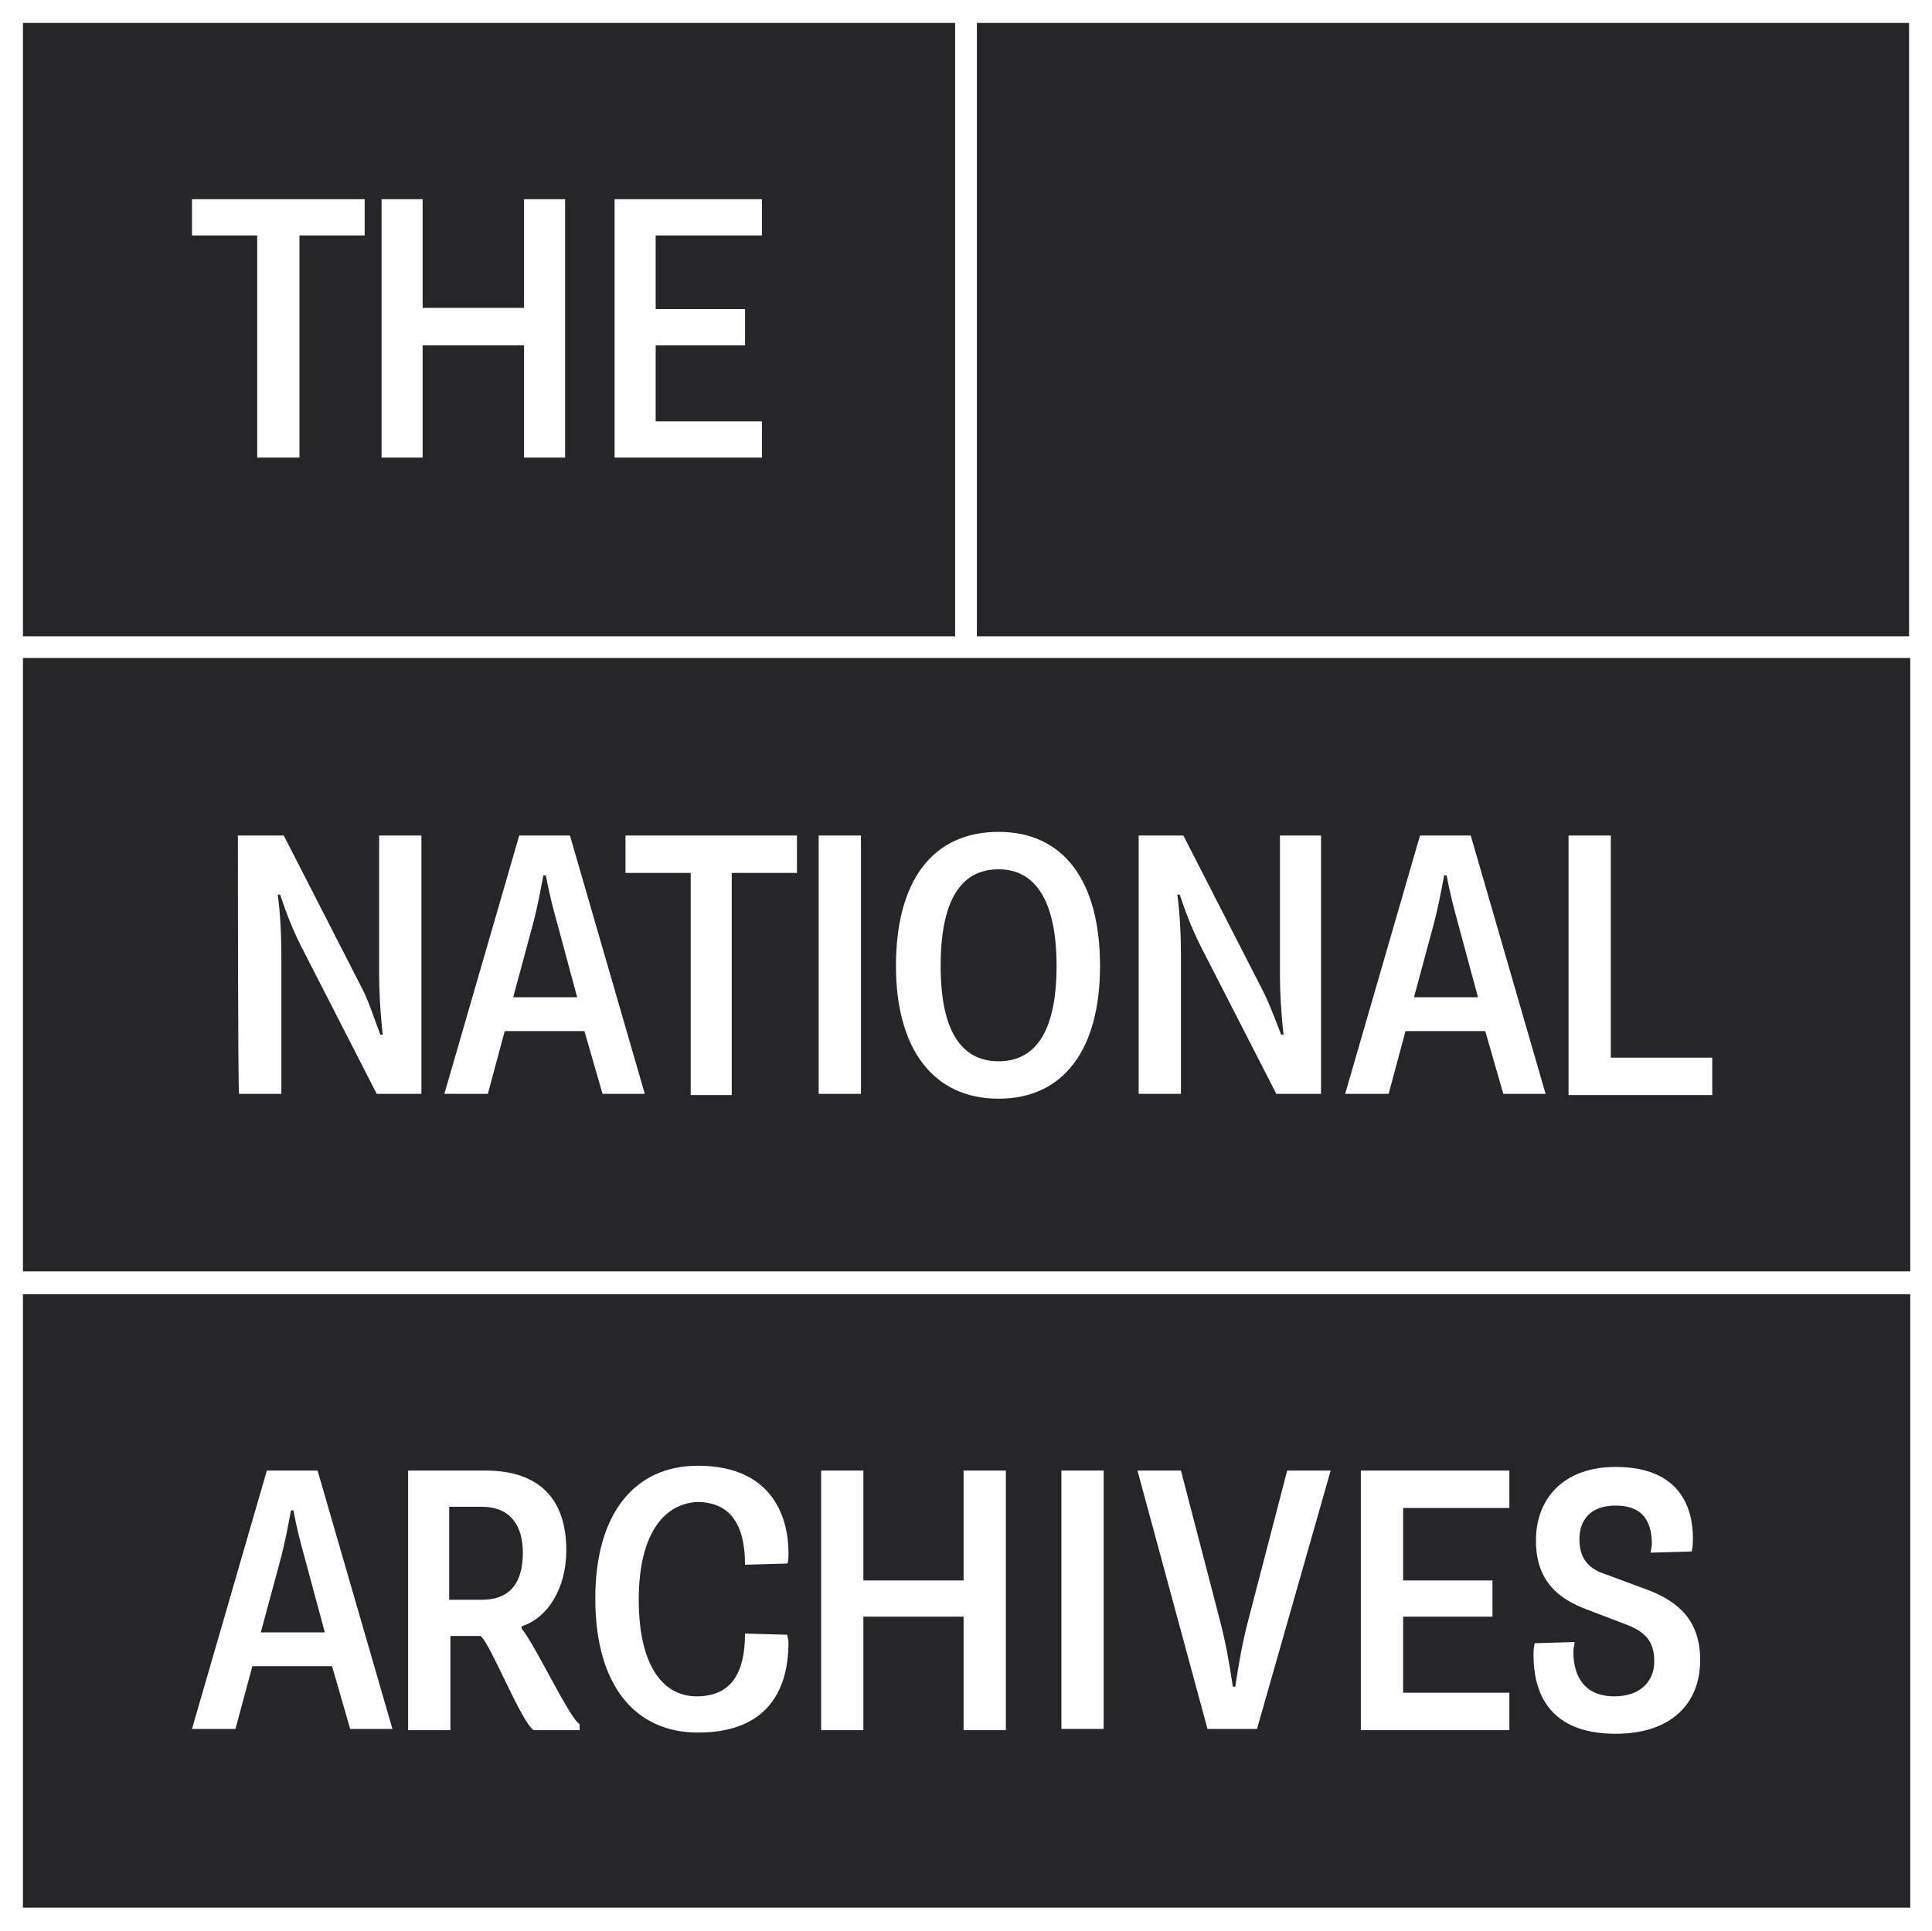
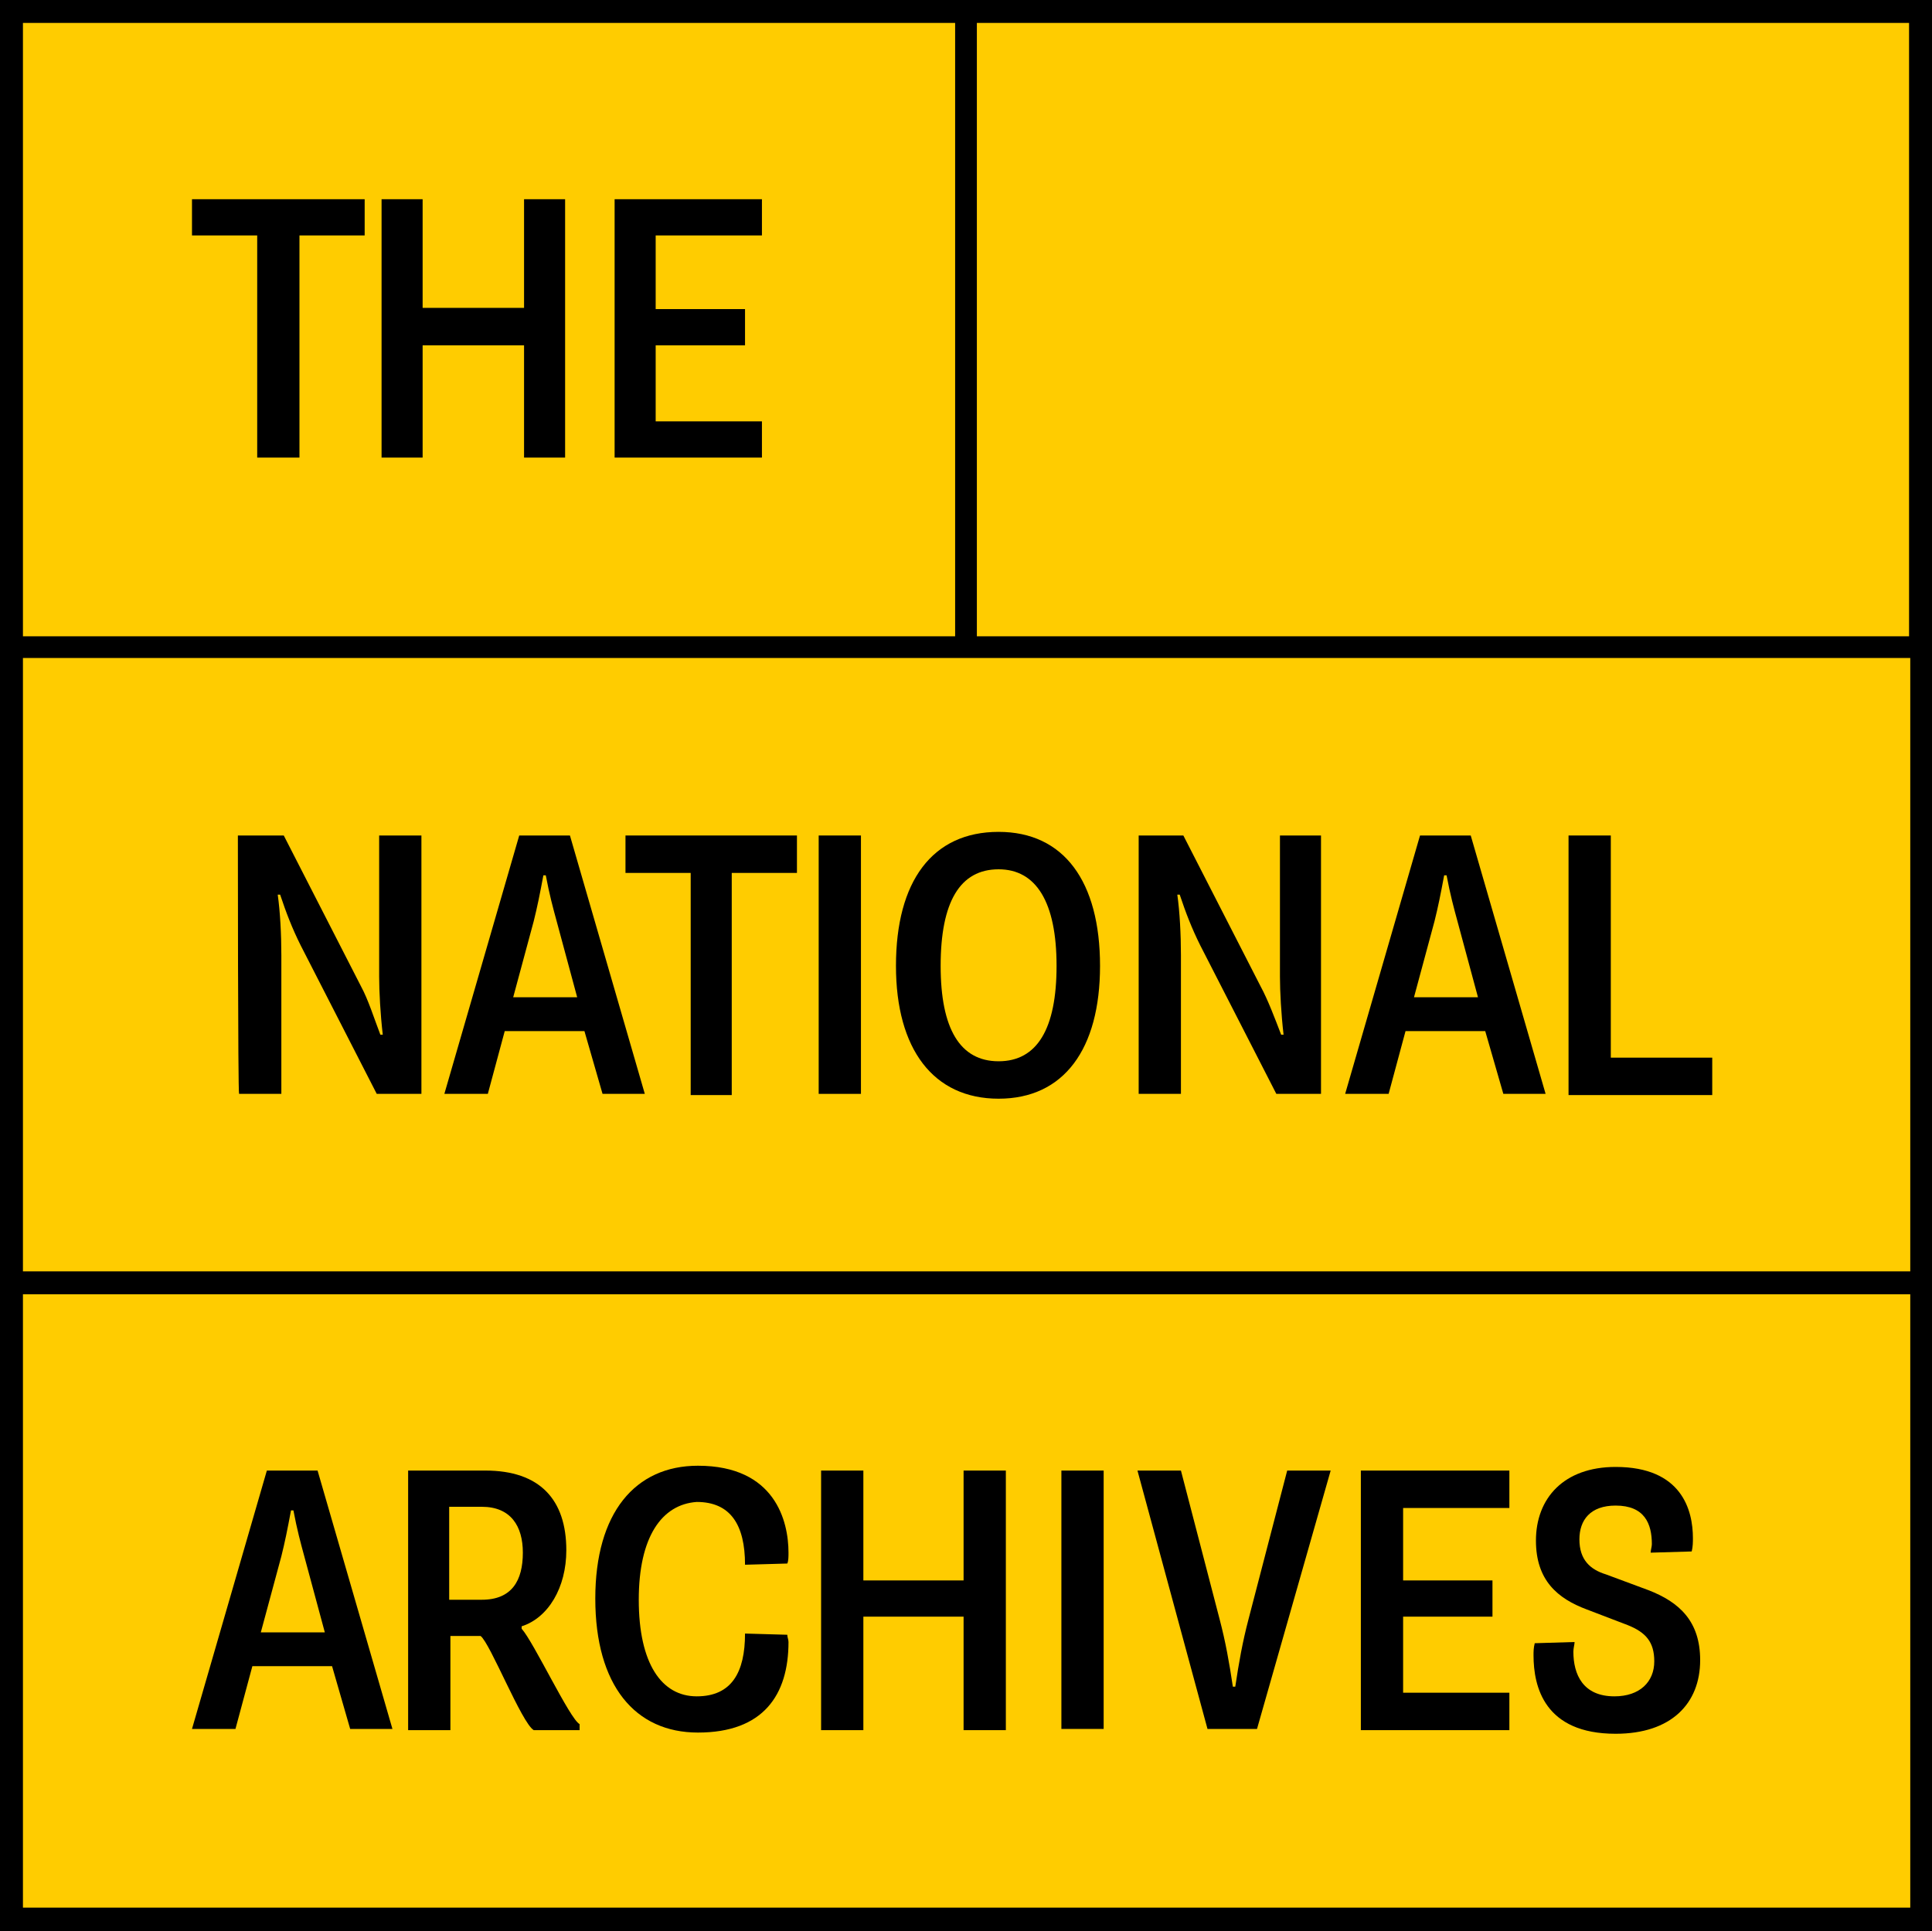
<svg xmlns="http://www.w3.org/2000/svg" version="1.1" id="Layer_1" x="0px" y="0px" viewBox="0 0 160 159.9" style="enable-background:new 0 0 160 159.9;" xml:space="preserve">
  <style type="text/css">
- 	.st0{fill:#26262A;stroke:#000000;stroke-miterlimit:10;}
- 	.st1{fill:#FFFFFF;}
+ 	.st0{fill:#FFCC00;stroke:#000000;stroke-miterlimit:10;}
+ 	.st1{fill:#000000;}
</style>
  <rect class="st0" width="160" height="159.9" />
  <path class="st1" d="M1.9,107.2h156.3V158H1.9V107.2z M1.9,54.5h79.1h77.2v50.8H1.9V54.5z M1.9,1.9h77.2v50.8H1.9V1.9z M80.9,1.9  h77.2v50.8H80.9C80.9,52.7,80.9,1.9,80.9,1.9z M80.9,0H0v52.7v1.9v50.8v1.9v52.7h160v-52.7v-1.9V52.7V0H80.9z" />
  <polygon class="st1" points="21.3,19.5 15.9,19.5 15.9,16.5 30.2,16.5 30.2,19.5 24.8,19.5 24.8,37.9 21.3,37.9 " />
  <polygon class="st1" points="31.6,16.5 35,16.5 35,25.5 43.4,25.5 43.4,16.5 46.8,16.5 46.8,37.9 43.4,37.9 43.4,28.6 35,28.6   35,37.9 31.6,37.9 " />
  <polygon class="st1" points="50.9,16.5 63.1,16.5 63.1,19.5 54.3,19.5 54.3,25.6 61.7,25.6 61.7,28.6 54.3,28.6 54.3,34.9   63.1,34.9 63.1,37.9 50.9,37.9 " />
  <path class="st1" d="M19.7,69.2h3.8l6.4,12.5c0.6,1.1,1.1,2.7,1.6,4h0.2c-0.2-1.7-0.3-3.6-0.3-4.8V69.2h3.5v21.4h-3.7l-6.3-12.3  c-0.7-1.4-1.2-2.7-1.7-4.2h-0.2c0.2,1.4,0.3,3.3,0.3,5v11.5h-3.5C19.7,90.6,19.7,69.2,19.7,69.2z" />
  <path class="st1" d="M47.8,82.6l-1.7-6.3c-0.3-1.1-0.6-2.2-0.9-3.8H45c-0.3,1.6-0.5,2.6-0.8,3.8l-1.7,6.3H47.8z M43,69.2h4.2  l6.2,21.4h-3.5l-1.5-5.2h-6.6l-1.4,5.2h-3.6L43,69.2z" />
  <polygon class="st1" points="57.2,72.3 51.8,72.3 51.8,69.2 66,69.2 66,72.3 60.6,72.3 60.6,90.7 57.2,90.7 " />
  <rect x="67.8" y="69.2" class="st1" width="3.5" height="21.4" />
  <path class="st1" d="M87.5,80c0-5.3-1.7-8-4.8-8c-3.2,0-4.8,2.7-4.8,8c0,5.2,1.6,7.9,4.8,7.9C85.9,87.9,87.5,85.2,87.5,80 M74.2,80  c0-7,3-11.1,8.5-11.1c5.4,0,8.4,4.1,8.4,11.1c0,6.9-3,11-8.4,11C77.3,91,74.2,86.9,74.2,80" />
  <path class="st1" d="M94.3,69.2H98l6.4,12.5c0.6,1.1,1.2,2.7,1.7,4h0.2c-0.2-1.7-0.3-3.6-0.3-4.8V69.2h3.4v21.4h-3.7l-6.3-12.3  c-0.7-1.4-1.2-2.7-1.7-4.2h-0.2c0.2,1.4,0.3,3.3,0.3,5v11.5h-3.5V69.2z" />
  <path class="st1" d="M122.4,82.6l-1.7-6.3c-0.3-1.1-0.6-2.2-0.9-3.8h-0.2c-0.3,1.6-0.5,2.6-0.8,3.8l-1.7,6.3H122.4z M117.6,69.2h4.2  l6.2,21.4h-3.5l-1.5-5.2h-6.6l-1.4,5.2h-3.6L117.6,69.2z" />
  <polygon class="st1" points="129.9,69.2 133.4,69.2 133.4,87.6 141.8,87.6 141.8,90.7 129.9,90.7 " />
  <path class="st1" d="M26.9,135.2l-1.7-6.3c-0.3-1.1-0.6-2.2-0.9-3.8h-0.2c-0.3,1.6-0.5,2.6-0.8,3.8l-1.7,6.3H26.9z M22.1,121.8h4.2  l6.2,21.4H29l-1.5-5.2h-6.6l-1.4,5.2h-3.6L22.1,121.8z" />
  <path class="st1" d="M39.9,132.5c2.5,0,3.4-1.6,3.4-3.9c0-2.2-1-3.8-3.4-3.8h-2.7v7.7H39.9z M33.8,121.8h6.4c4.5,0,6.7,2.4,6.7,6.6  c0,3.1-1.5,5.6-3.7,6.3v0.2c1,1.1,4,7.5,4.8,7.9v0.5h-3.8c-1-0.6-3.6-7.2-4.4-7.8h-2.5v7.8h-3.5L33.8,121.8L33.8,121.8z" />
  <path class="st1" d="M52.9,132.5c0,5.3,1.9,8,4.8,8c2.9,0,4-2,4-5.2l3.5,0.1c0,0.2,0.1,0.4,0.1,0.6c0,4.4-2.1,7.5-7.5,7.5  c-5.2,0-8.5-3.9-8.5-11.1c0-7.1,3.3-11,8.5-11c6.4,0,7.5,4.6,7.5,7.2c0,0.3,0,0.7-0.1,0.9l-3.5,0.1c0-3.3-1.2-5.2-4-5.2  C54.8,124.6,52.9,127.3,52.9,132.5" />
  <polygon class="st1" points="68,121.8 71.5,121.8 71.5,130.9 79.8,130.9 79.8,121.8 83.3,121.8 83.3,143.3 79.8,143.3 79.8,133.9   71.5,133.9 71.5,143.3 68,143.3 " />
  <rect x="87.9" y="121.8" class="st1" width="3.5" height="21.4" />
  <path class="st1" d="M94.2,121.8h3.6l3.2,12.3c0.5,1.9,0.8,3.6,1.1,5.6h0.2c0.3-2,0.6-3.7,1.1-5.6l3.2-12.3h3.6l-6.1,21.4h-4.1  L94.2,121.8z" />
  <polygon class="st1" points="112.7,121.8 125,121.8 125,124.9 116.2,124.9 116.2,130.9 123.6,130.9 123.6,133.9 116.2,133.9   116.2,140.2 125,140.2 125,143.3 112.7,143.3 " />
  <path class="st1" d="M130.4,136c0,0.2-0.1,0.5-0.1,0.8c0,1.9,0.8,3.7,3.4,3.7c2.1,0,3.3-1.2,3.3-2.9c0-1.6-0.7-2.4-2.2-3l-3.4-1.3  c-2.4-0.9-4.2-2.4-4.2-5.7c0-3.5,2.3-6.1,6.6-6.1c5.5,0,6.4,3.6,6.4,5.9c0,0.3,0,0.7-0.1,1.1l-3.4,0.1c0-0.2,0.1-0.5,0.1-0.7  c0-1.7-0.6-3.2-3-3.2c-2.1,0-3,1.2-3,2.8c0,1.7,0.9,2.5,2.2,2.9l3.5,1.3c2.6,1,4.3,2.6,4.3,5.8c0,3.6-2.4,6.1-7,6.1  c-5.9,0-6.8-3.9-6.8-6.5c0-0.3,0-0.6,0.1-1L130.4,136z" />
  <text class="st1 st2" transform="translate(172.22 143.58)" color="#fff" font-family="'Open Sans', sans-serif">BETA</text>
</svg>
